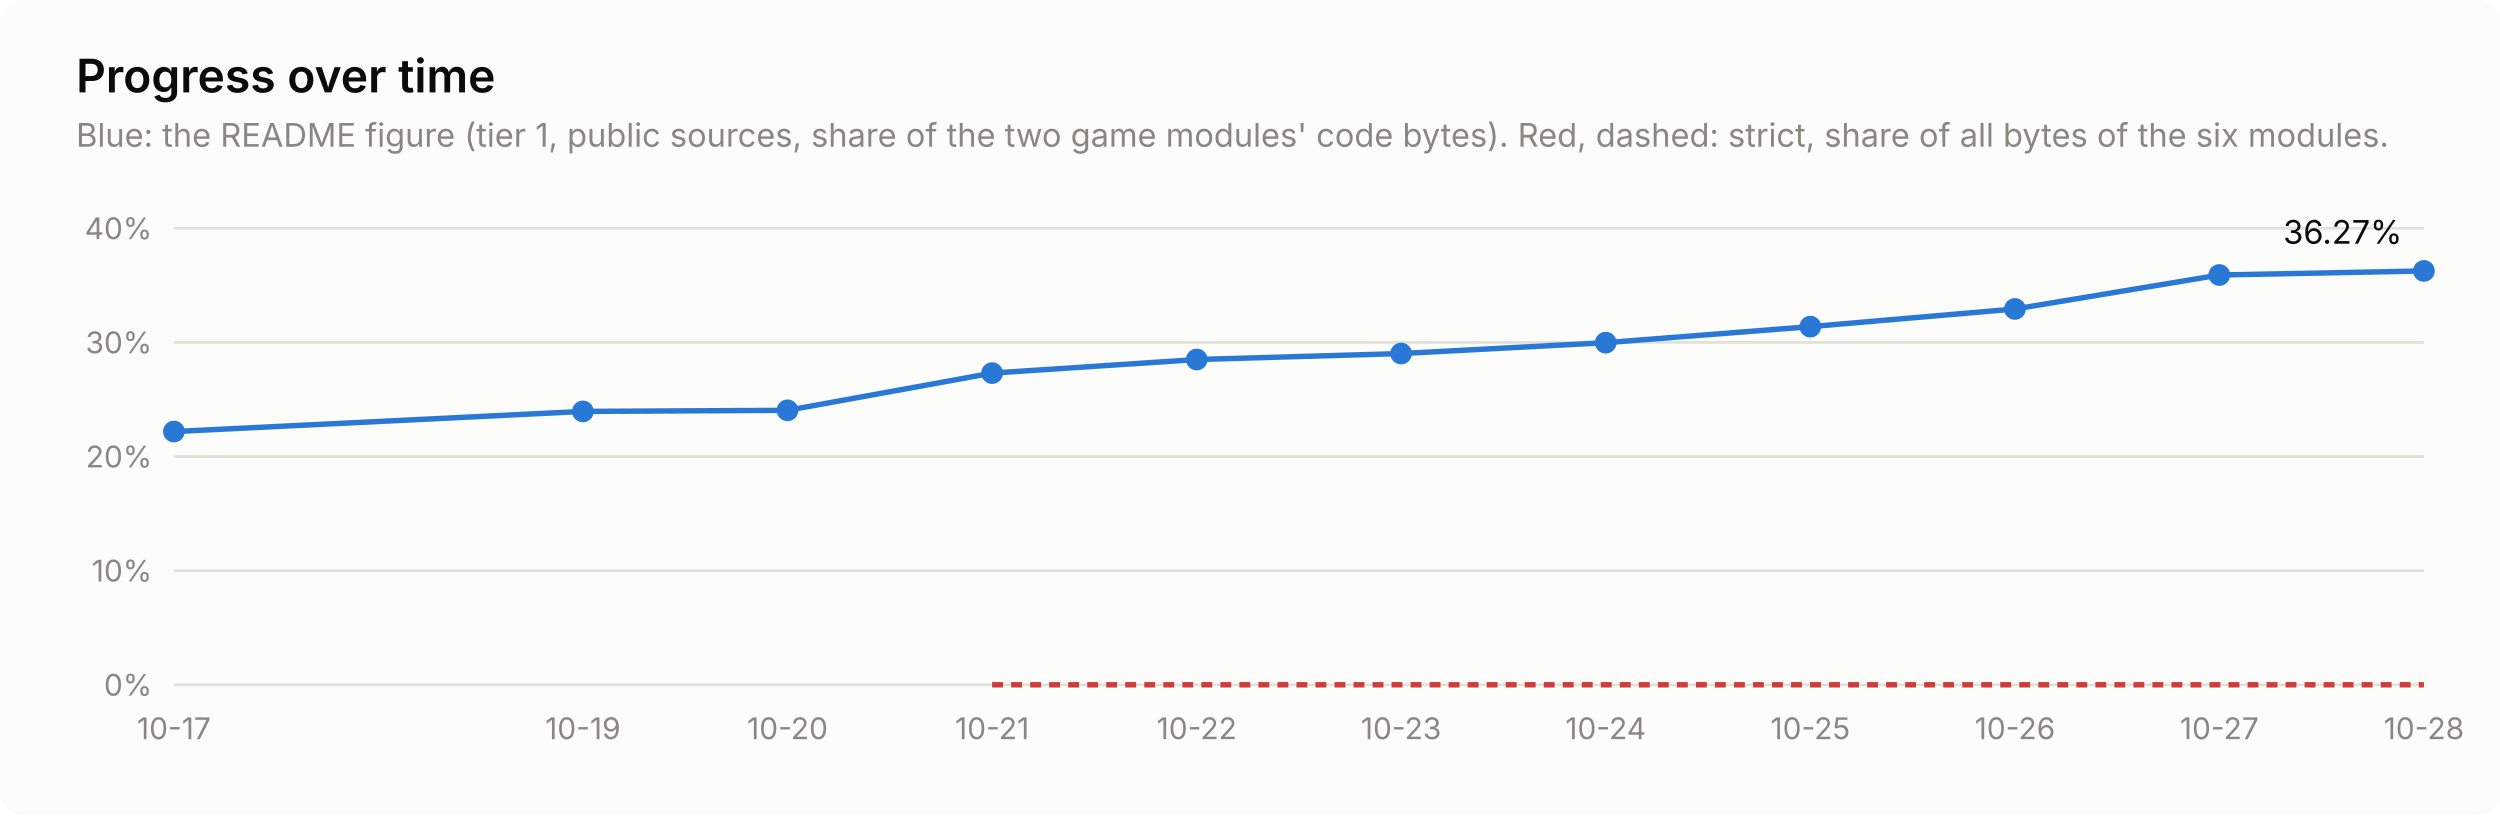
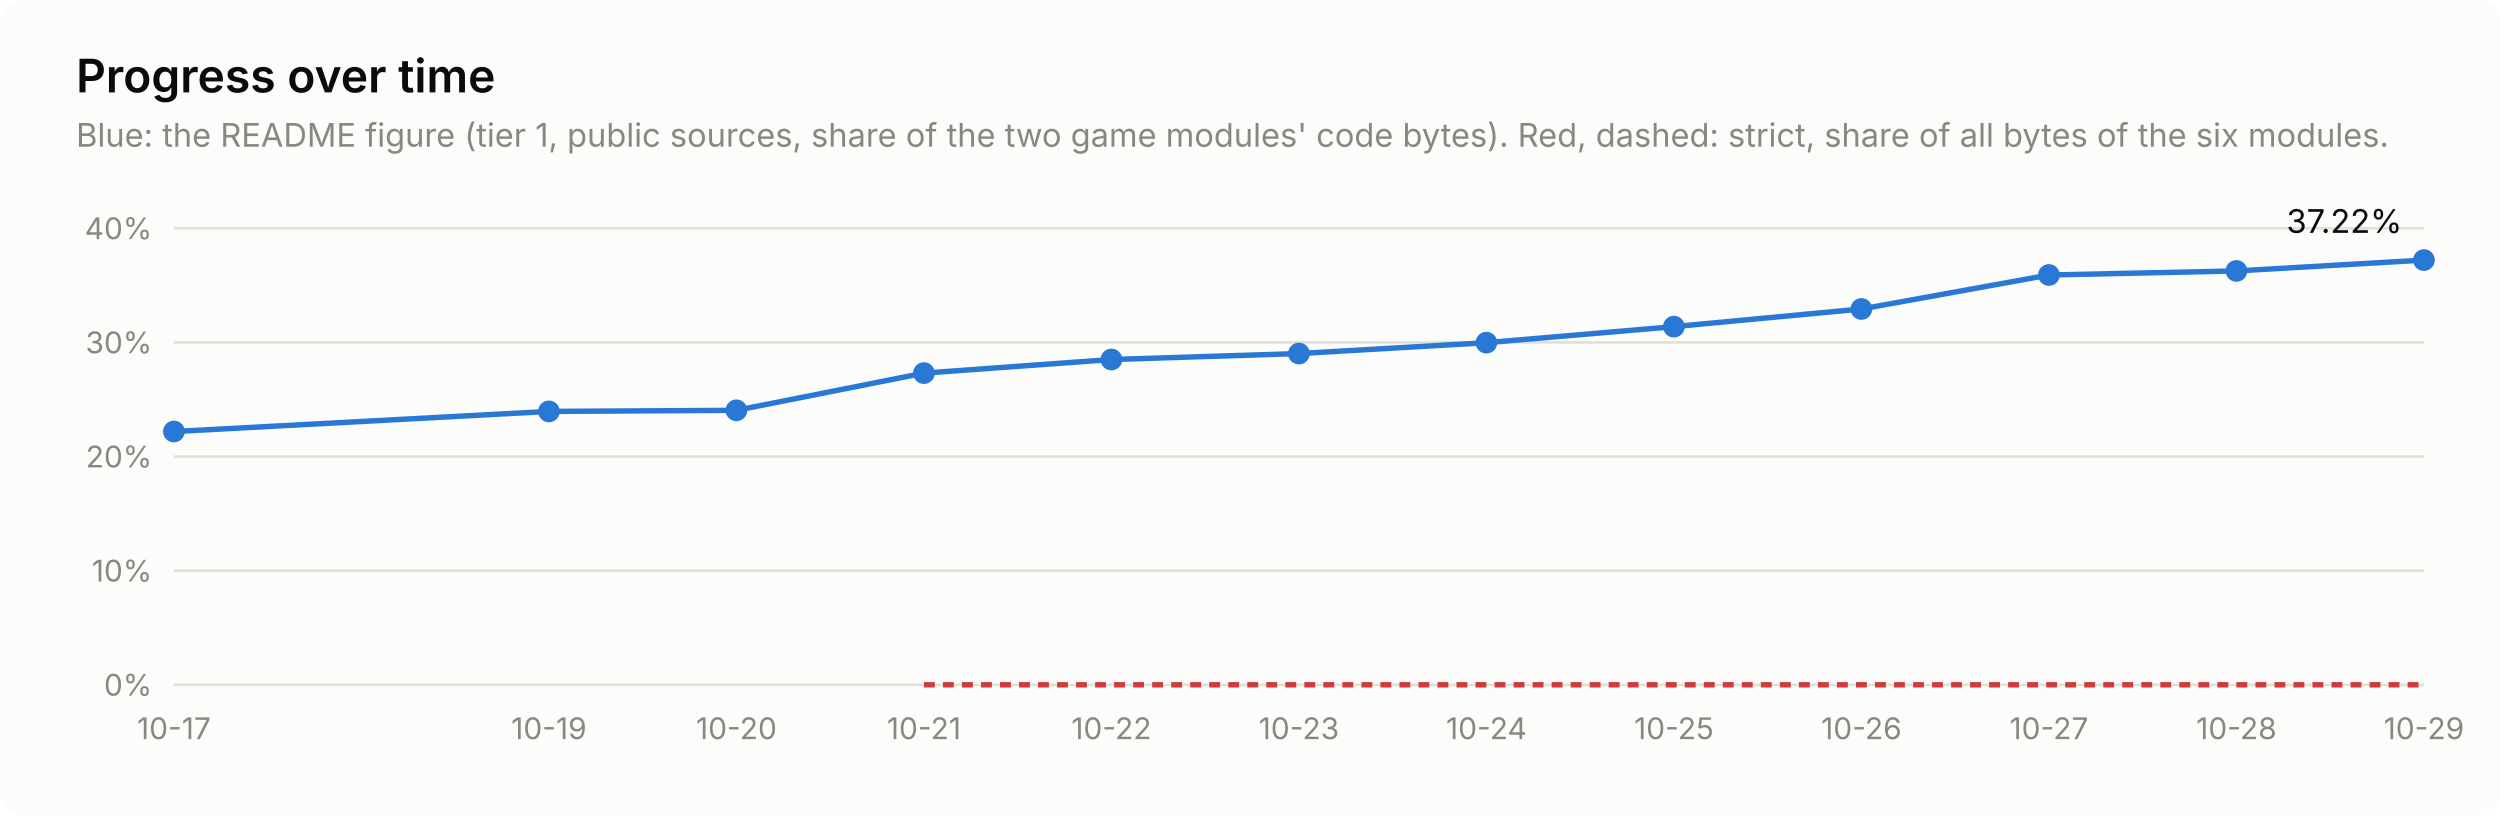
<svg xmlns="http://www.w3.org/2000/svg" viewBox="0 0 920 300" width="920" height="300" role="img" aria-label="History of the published tier-1 figure and the strict figure">
  <style>
.bg{fill:#fcfcfb}.t1{fill:#0b0b0b}.t2{fill:#52514e}.t3{fill:#898781}.grid{stroke:#e1e0d9}.track{fill:#e1e0d9}
.ln{fill:none;stroke:#2a78d6;stroke-width:2}.ln2{fill:none;stroke:#d03b3b;stroke-width:2;stroke-dasharray:4 3}.dot{fill:#2a78d6}
text{font-family:system-ui,-apple-system,"Segoe UI",sans-serif}.num{font-variant-numeric:tabular-nums}
.hatch-line{stroke:#898781;stroke-width:1.5}
.s-matched{fill:#2a78d6}.s-lane{fill:#eb6834}.s-near{fill:#1baf7a}.s-parked{fill:#eda100}.s-blocked{fill:#d03b3b}.s-todo{fill:#c3c2b7}.s-data{fill:#6250d6}.s-kept{fill:#c3c2b7}
@media (prefers-color-scheme:dark){
.bg{fill:#1a1a19}.t1{fill:#f0efec}.t2{fill:#c3c2b7}.t3{fill:#898781}.grid{stroke:#2c2c2a}.track{fill:#2c2c2a}
.ln{stroke:#3987e5}.dot{fill:#3987e5}.hatch-line{stroke:#898781}
.s-matched{fill:#3987e5}.s-lane{fill:#d95926}.s-near{fill:#199e70}.s-parked{fill:#c98500}.s-blocked{fill:#d03b3b}.s-todo{fill:#4a4a46}.s-data{fill:#9085e9}.s-kept{fill:#4a4a46}}</style>
  <defs>
    <pattern id="hatch" patternUnits="userSpaceOnUse" width="6" height="6" patternTransform="rotate(45)">
      <rect class="s-kept" width="6" height="6" />
      <line class="hatch-line" x1="0" y1="0" x2="0" y2="6" />
    </pattern>
  </defs>
  <rect class="bg" width="920" height="300" rx="8" />
  <text class="t1" x="28" y="34" font-size="17" font-weight="600">Progress over time</text>
  <text class="t3" x="28" y="54" font-size="12">Blue: the README figure (tier 1, public sources, share of the two game modules' code bytes). Red, dashed: strict, share of all bytes of the six modules.</text>
  <line class="grid" x1="64" x2="892" y1="252.0" y2="252.0" stroke-width="1" />
  <text class="t3 num" x="56" y="256.0" font-size="11" text-anchor="end">0%</text>
  <line class="grid" x1="64" x2="892" y1="210.0" y2="210.0" stroke-width="1" />
  <text class="t3 num" x="56" y="214.0" font-size="11" text-anchor="end">10%</text>
  <line class="grid" x1="64" x2="892" y1="168.0" y2="168.0" stroke-width="1" />
  <text class="t3 num" x="56" y="172.0" font-size="11" text-anchor="end">20%</text>
  <line class="grid" x1="64" x2="892" y1="126.0" y2="126.0" stroke-width="1" />
  <text class="t3 num" x="56" y="130.0" font-size="11" text-anchor="end">30%</text>
  <line class="grid" x1="64" x2="892" y1="84.0" y2="84.0" stroke-width="1" />
  <text class="t3 num" x="56" y="88.0" font-size="11" text-anchor="end">40%</text>
  <text class="t3 num" x="64.0" y="272" font-size="11" text-anchor="middle">10-17</text>
-   <text class="t3 num" x="214.5" y="272" font-size="11" text-anchor="middle">10-19</text>
-   <text class="t3 num" x="289.8" y="272" font-size="11" text-anchor="middle">10-20</text>
-   <text class="t3 num" x="365.1" y="272" font-size="11" text-anchor="middle">10-21</text>
-   <text class="t3 num" x="440.4" y="272" font-size="11" text-anchor="middle">10-22</text>
-   <text class="t3 num" x="515.6" y="272" font-size="11" text-anchor="middle">10-23</text>
-   <text class="t3 num" x="590.9" y="272" font-size="11" text-anchor="middle">10-24</text>
-   <text class="t3 num" x="666.2" y="272" font-size="11" text-anchor="middle">10-25</text>
-   <text class="t3 num" x="741.5" y="272" font-size="11" text-anchor="middle">10-26</text>
-   <text class="t3 num" x="816.7" y="272" font-size="11" text-anchor="middle">10-27</text>
-   <text class="t3 num" x="892.0" y="272" font-size="11" text-anchor="middle">10-28</text>
-   <path class="ln" d="M64.0,158.8 L214.5,151.4 L289.8,151.0 L365.1,137.3 L440.4,132.3 L515.6,130.1 L590.9,126.1 L666.2,120.2 L741.5,113.7 L816.7,101.2 L892.0,99.7" />
-   <path class="ln2" d="M365.1,252.0 L440.4,252.0 L515.6,252.0 L590.9,252.0 L666.2,252.0 L741.5,252.0 L816.7,252.0 L892.0,252.0" />
+   <text class="t3 num" x="202.0" y="272" font-size="11" text-anchor="middle">10-19</text>
+   <text class="t3 num" x="271.0" y="272" font-size="11" text-anchor="middle">10-20</text>
+   <text class="t3 num" x="340.0" y="272" font-size="11" text-anchor="middle">10-21</text>
+   <text class="t3 num" x="409.0" y="272" font-size="11" text-anchor="middle">10-22</text>
+   <text class="t3 num" x="478.0" y="272" font-size="11" text-anchor="middle">10-23</text>
+   <text class="t3 num" x="547.0" y="272" font-size="11" text-anchor="middle">10-24</text>
+   <text class="t3 num" x="616.0" y="272" font-size="11" text-anchor="middle">10-25</text>
+   <text class="t3 num" x="685.0" y="272" font-size="11" text-anchor="middle">10-26</text>
+   <text class="t3 num" x="754.0" y="272" font-size="11" text-anchor="middle">10-27</text>
+   <text class="t3 num" x="823.0" y="272" font-size="11" text-anchor="middle">10-28</text>
+   <text class="t3 num" x="892.0" y="272" font-size="11" text-anchor="middle">10-29</text>
+   <path class="ln" d="M64.0,158.8 L202.0,151.4 L271.0,151.0 L340.0,137.3 L409.0,132.3 L478.0,130.1 L547.0,126.1 L616.0,120.2 L685.0,113.7 L754.0,101.2 L823.0,99.7 L892.0,95.7" />
+   <path class="ln2" d="M340.0,252.0 L409.0,252.0 L478.0,252.0 L547.0,252.0 L616.0,252.0 L685.0,252.0 L754.0,252.0 L823.0,252.0 L892.0,252.0" />
  <circle class="dot" cx="64.0" cy="158.8" r="4" />
-   <circle class="dot" cx="214.5" cy="151.4" r="4" />
-   <circle class="dot" cx="289.8" cy="151.0" r="4" />
-   <circle class="dot" cx="365.1" cy="137.3" r="4" />
-   <circle class="dot" cx="440.4" cy="132.3" r="4" />
-   <circle class="dot" cx="515.6" cy="130.1" r="4" />
-   <circle class="dot" cx="590.9" cy="126.1" r="4" />
-   <circle class="dot" cx="666.2" cy="120.2" r="4" />
-   <circle class="dot" cx="741.5" cy="113.7" r="4" />
-   <circle class="dot" cx="816.7" cy="101.2" r="4" />
-   <circle class="dot" cx="892.0" cy="99.7" r="4" />
-   <text class="t1 num" x="884.0" y="89.7" font-size="12" text-anchor="end">36.27%</text>
+   <circle class="dot" cx="202.0" cy="151.4" r="4" />
+   <circle class="dot" cx="271.0" cy="151.0" r="4" />
+   <circle class="dot" cx="340.0" cy="137.3" r="4" />
+   <circle class="dot" cx="409.0" cy="132.3" r="4" />
+   <circle class="dot" cx="478.0" cy="130.1" r="4" />
+   <circle class="dot" cx="547.0" cy="126.1" r="4" />
+   <circle class="dot" cx="616.0" cy="120.2" r="4" />
+   <circle class="dot" cx="685.0" cy="113.7" r="4" />
+   <circle class="dot" cx="754.0" cy="101.2" r="4" />
+   <circle class="dot" cx="823.0" cy="99.7" r="4" />
+   <circle class="dot" cx="892.0" cy="95.7" r="4" />
+   <text class="t1 num" x="884.0" y="85.7" font-size="12" text-anchor="end">37.22%</text>
</svg>
